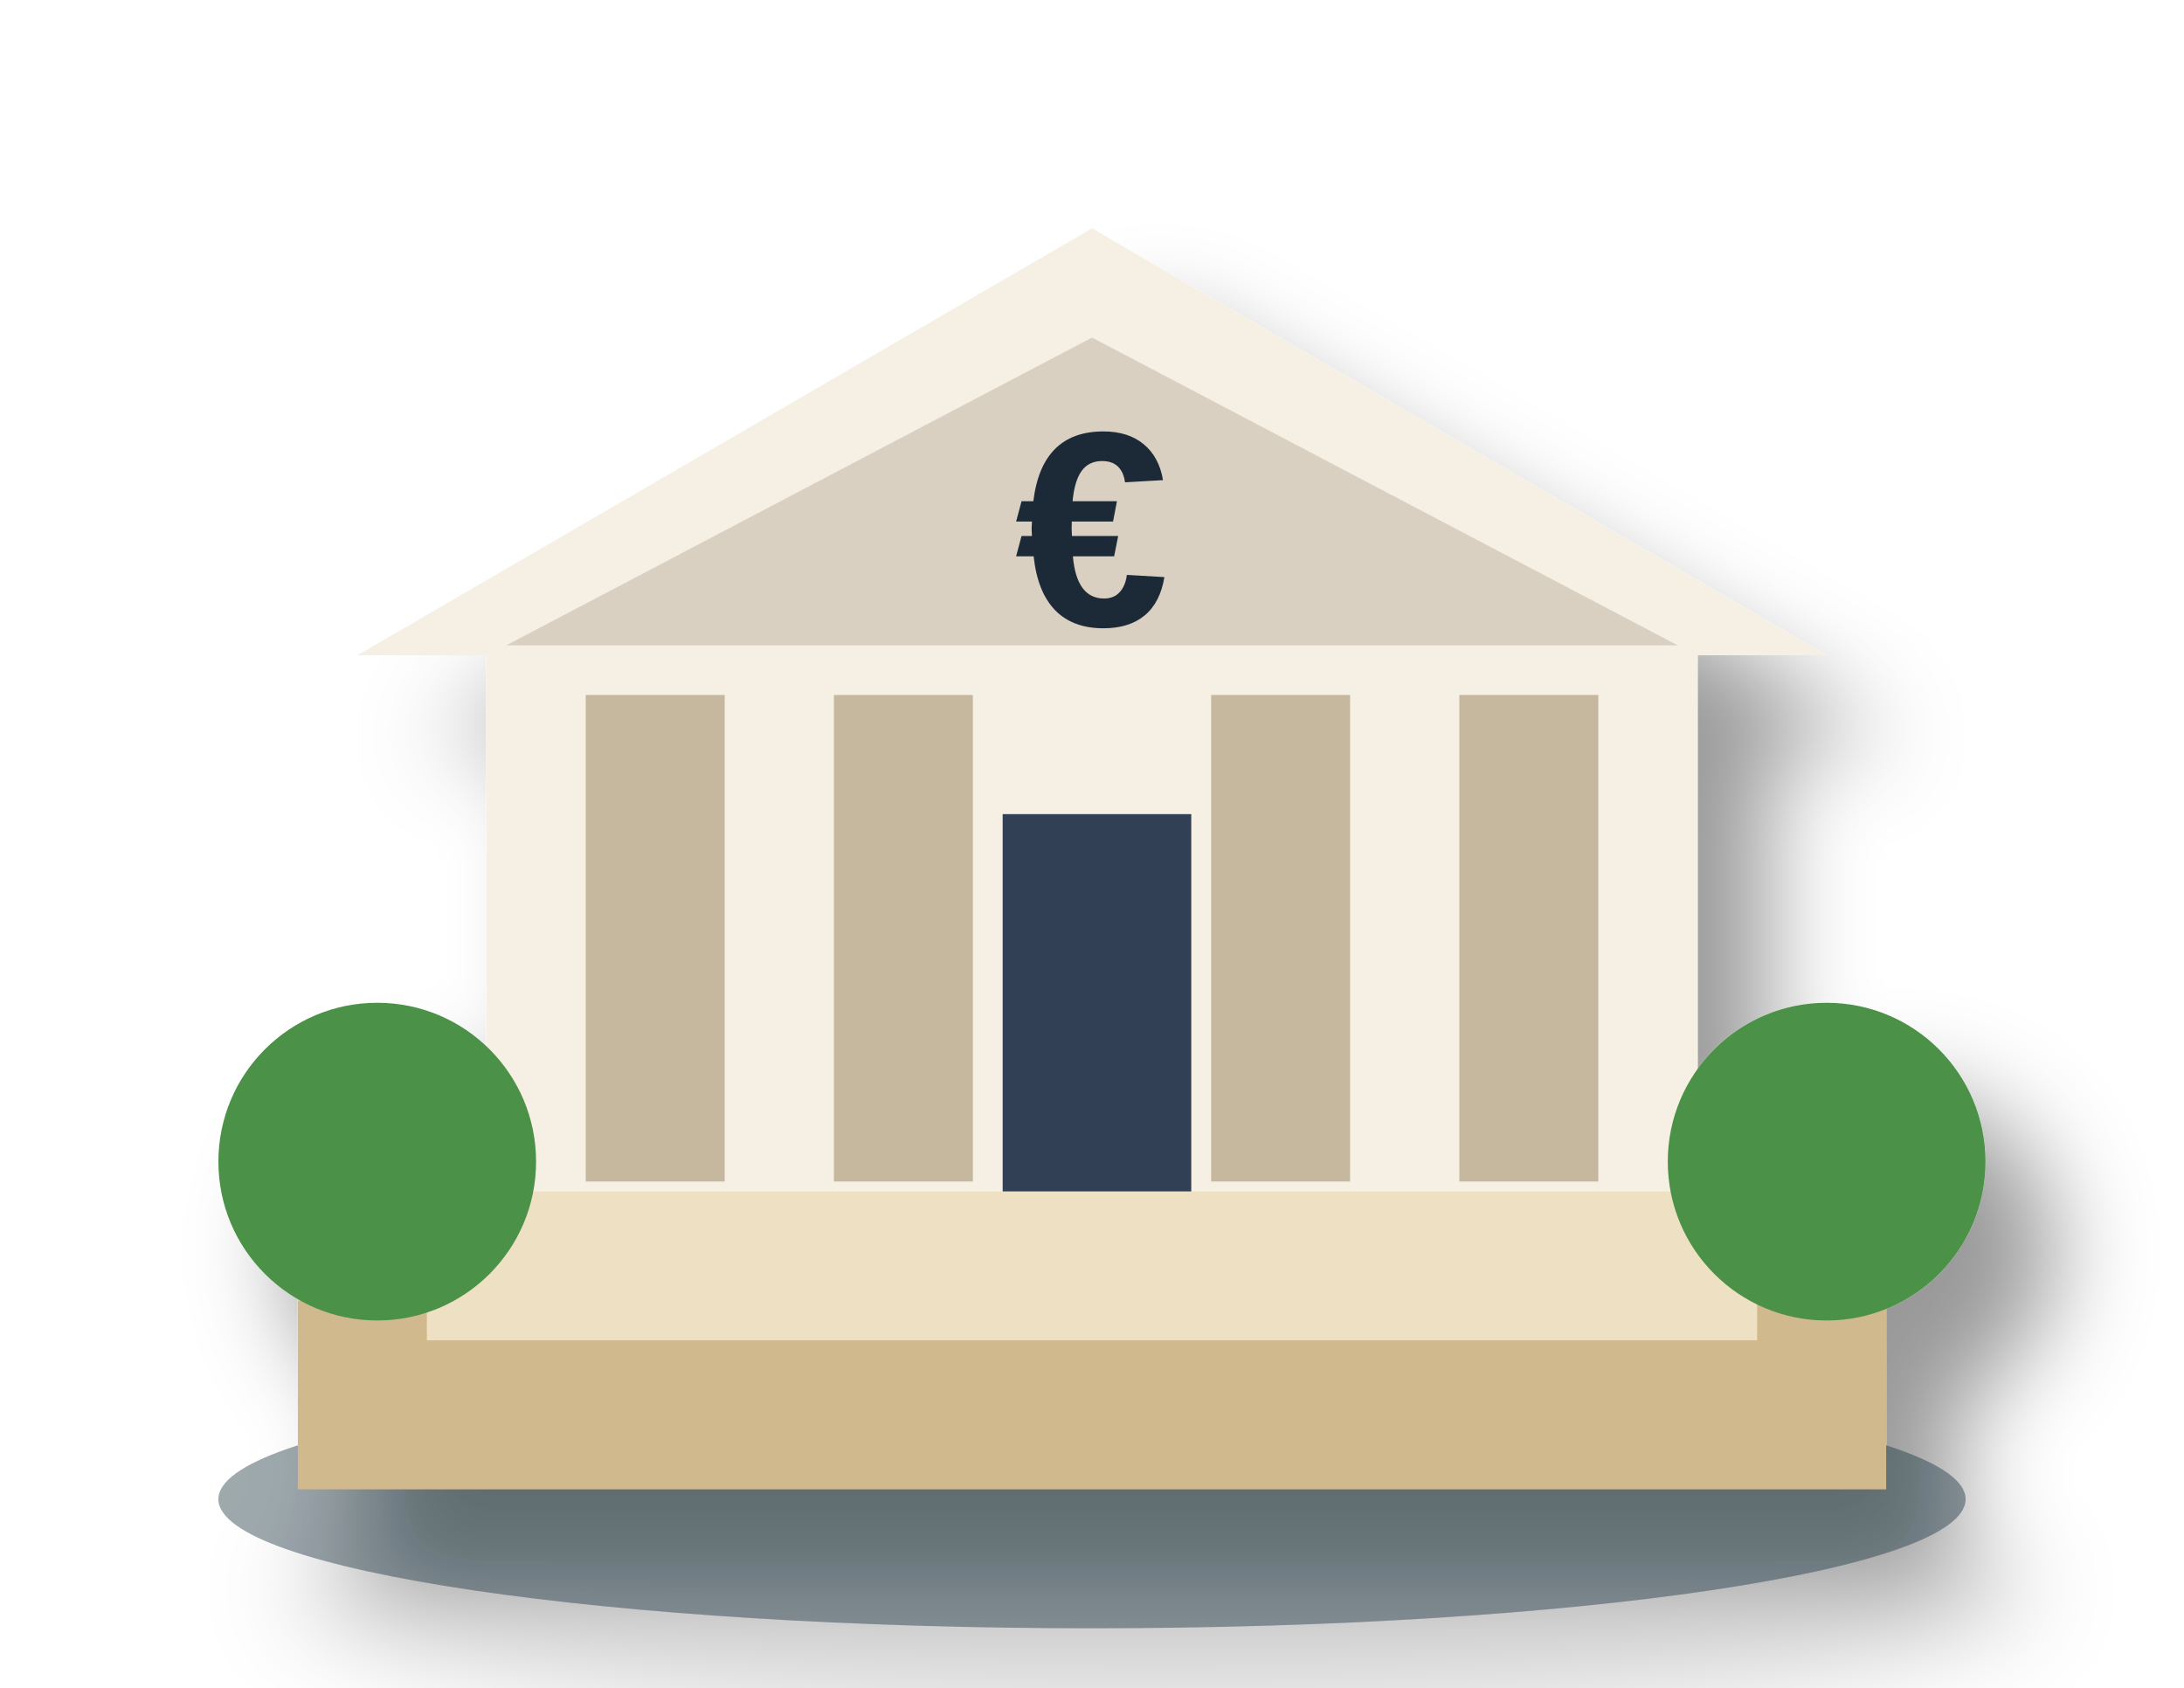
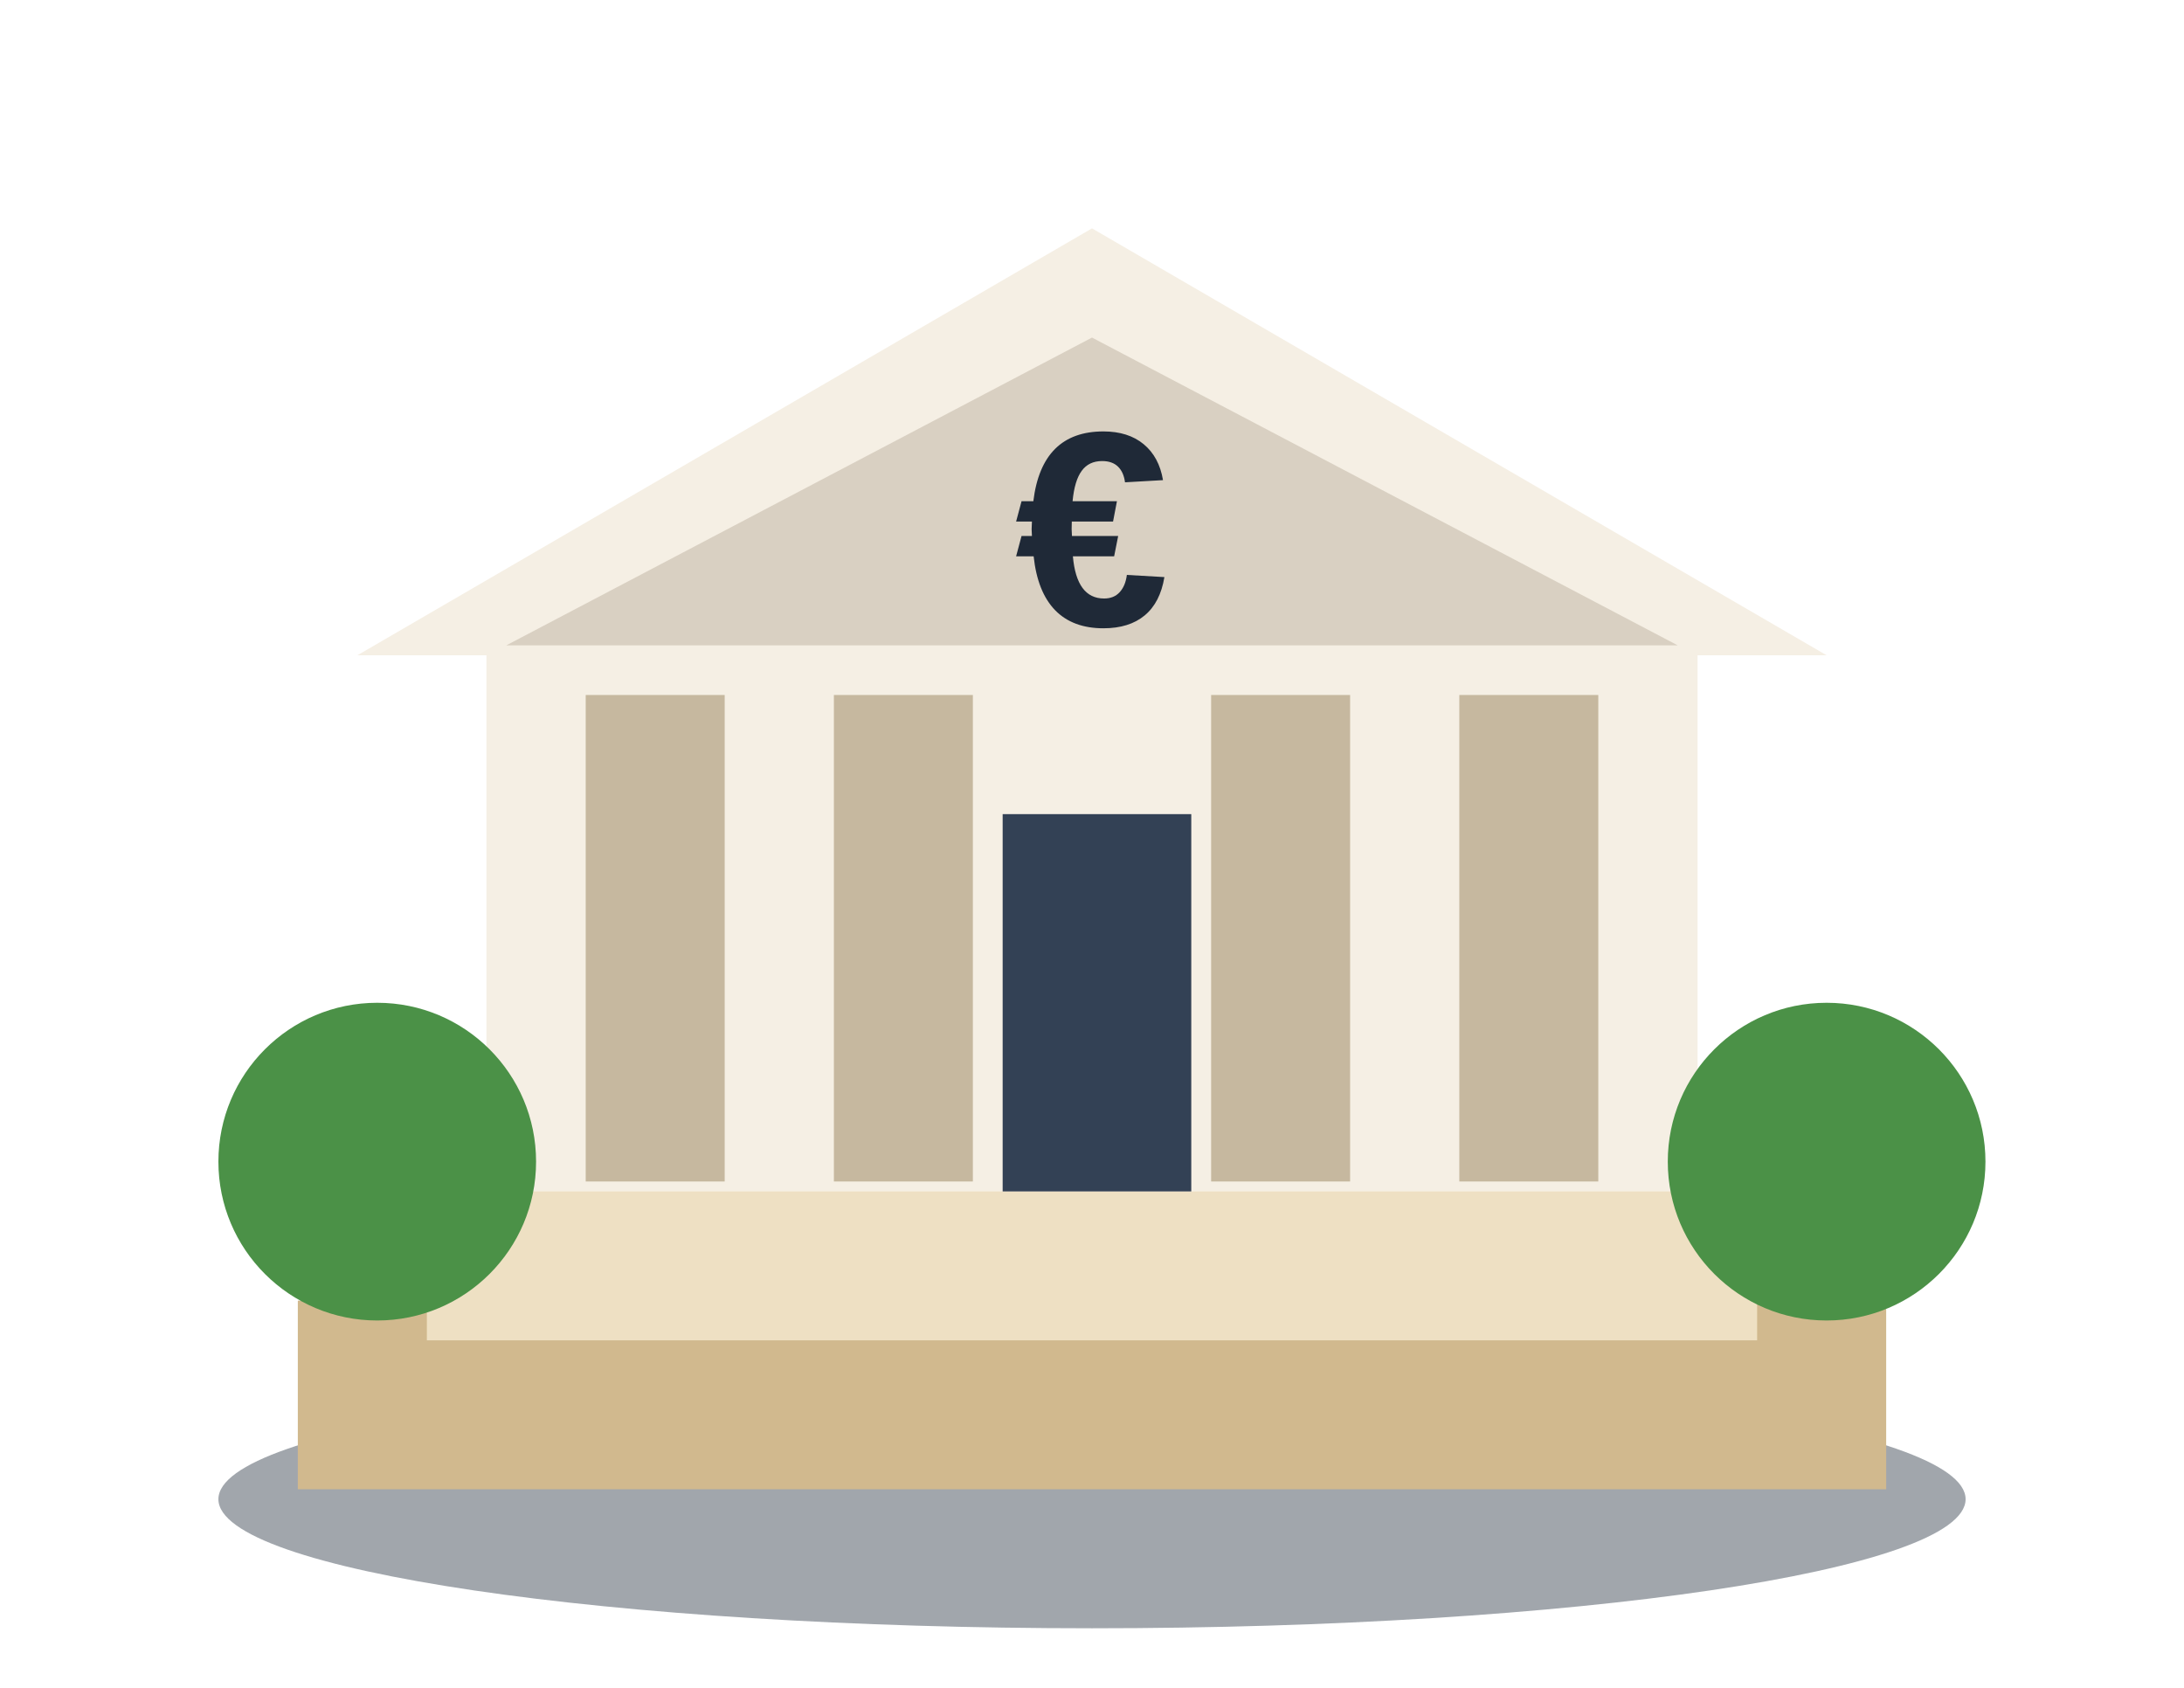
<svg xmlns="http://www.w3.org/2000/svg" viewBox="0 0 220 170">
-   <defs>
-     <filter id="s">
-       <feDropShadow dx="7" dy="9" stdDeviation="5" flood-opacity=".4" />
-     </filter>
-   </defs>
  <g filter="url(#s)">
    <ellipse cx="110" cy="151" rx="88" ry="13" fill="#071525" opacity=".38" />
    <path d="M30 131h160v19H30z" fill="#d1b98e" />
    <path d="M43 118h134v17H43z" fill="#eee0c3" />
    <path d="m36 66 74-43 74 43z" fill="#f5efe4" />
    <path d="m51 65 59-31 59 31z" fill="#d9d0c2" />
    <rect x="49" y="66" width="122" height="54" fill="#f5efe4" />
    <g fill="#c6b89f">
      <rect x="59" y="70" width="14" height="49" />
      <rect x="84" y="70" width="14" height="49" />
      <rect x="122" y="70" width="14" height="49" />
      <rect x="147" y="70" width="14" height="49" />
    </g>
    <rect x="101" y="82" width="19" height="38" fill="#334155" />
    <text x="110" y="63" text-anchor="middle" font-family="Arial" font-weight="bold" font-size="28" fill="#1f2937">€</text>
    <circle cx="38" cy="117" r="16" fill="#4b9147" />
    <circle cx="184" cy="117" r="16" fill="#4b9147" />
  </g>
</svg>
